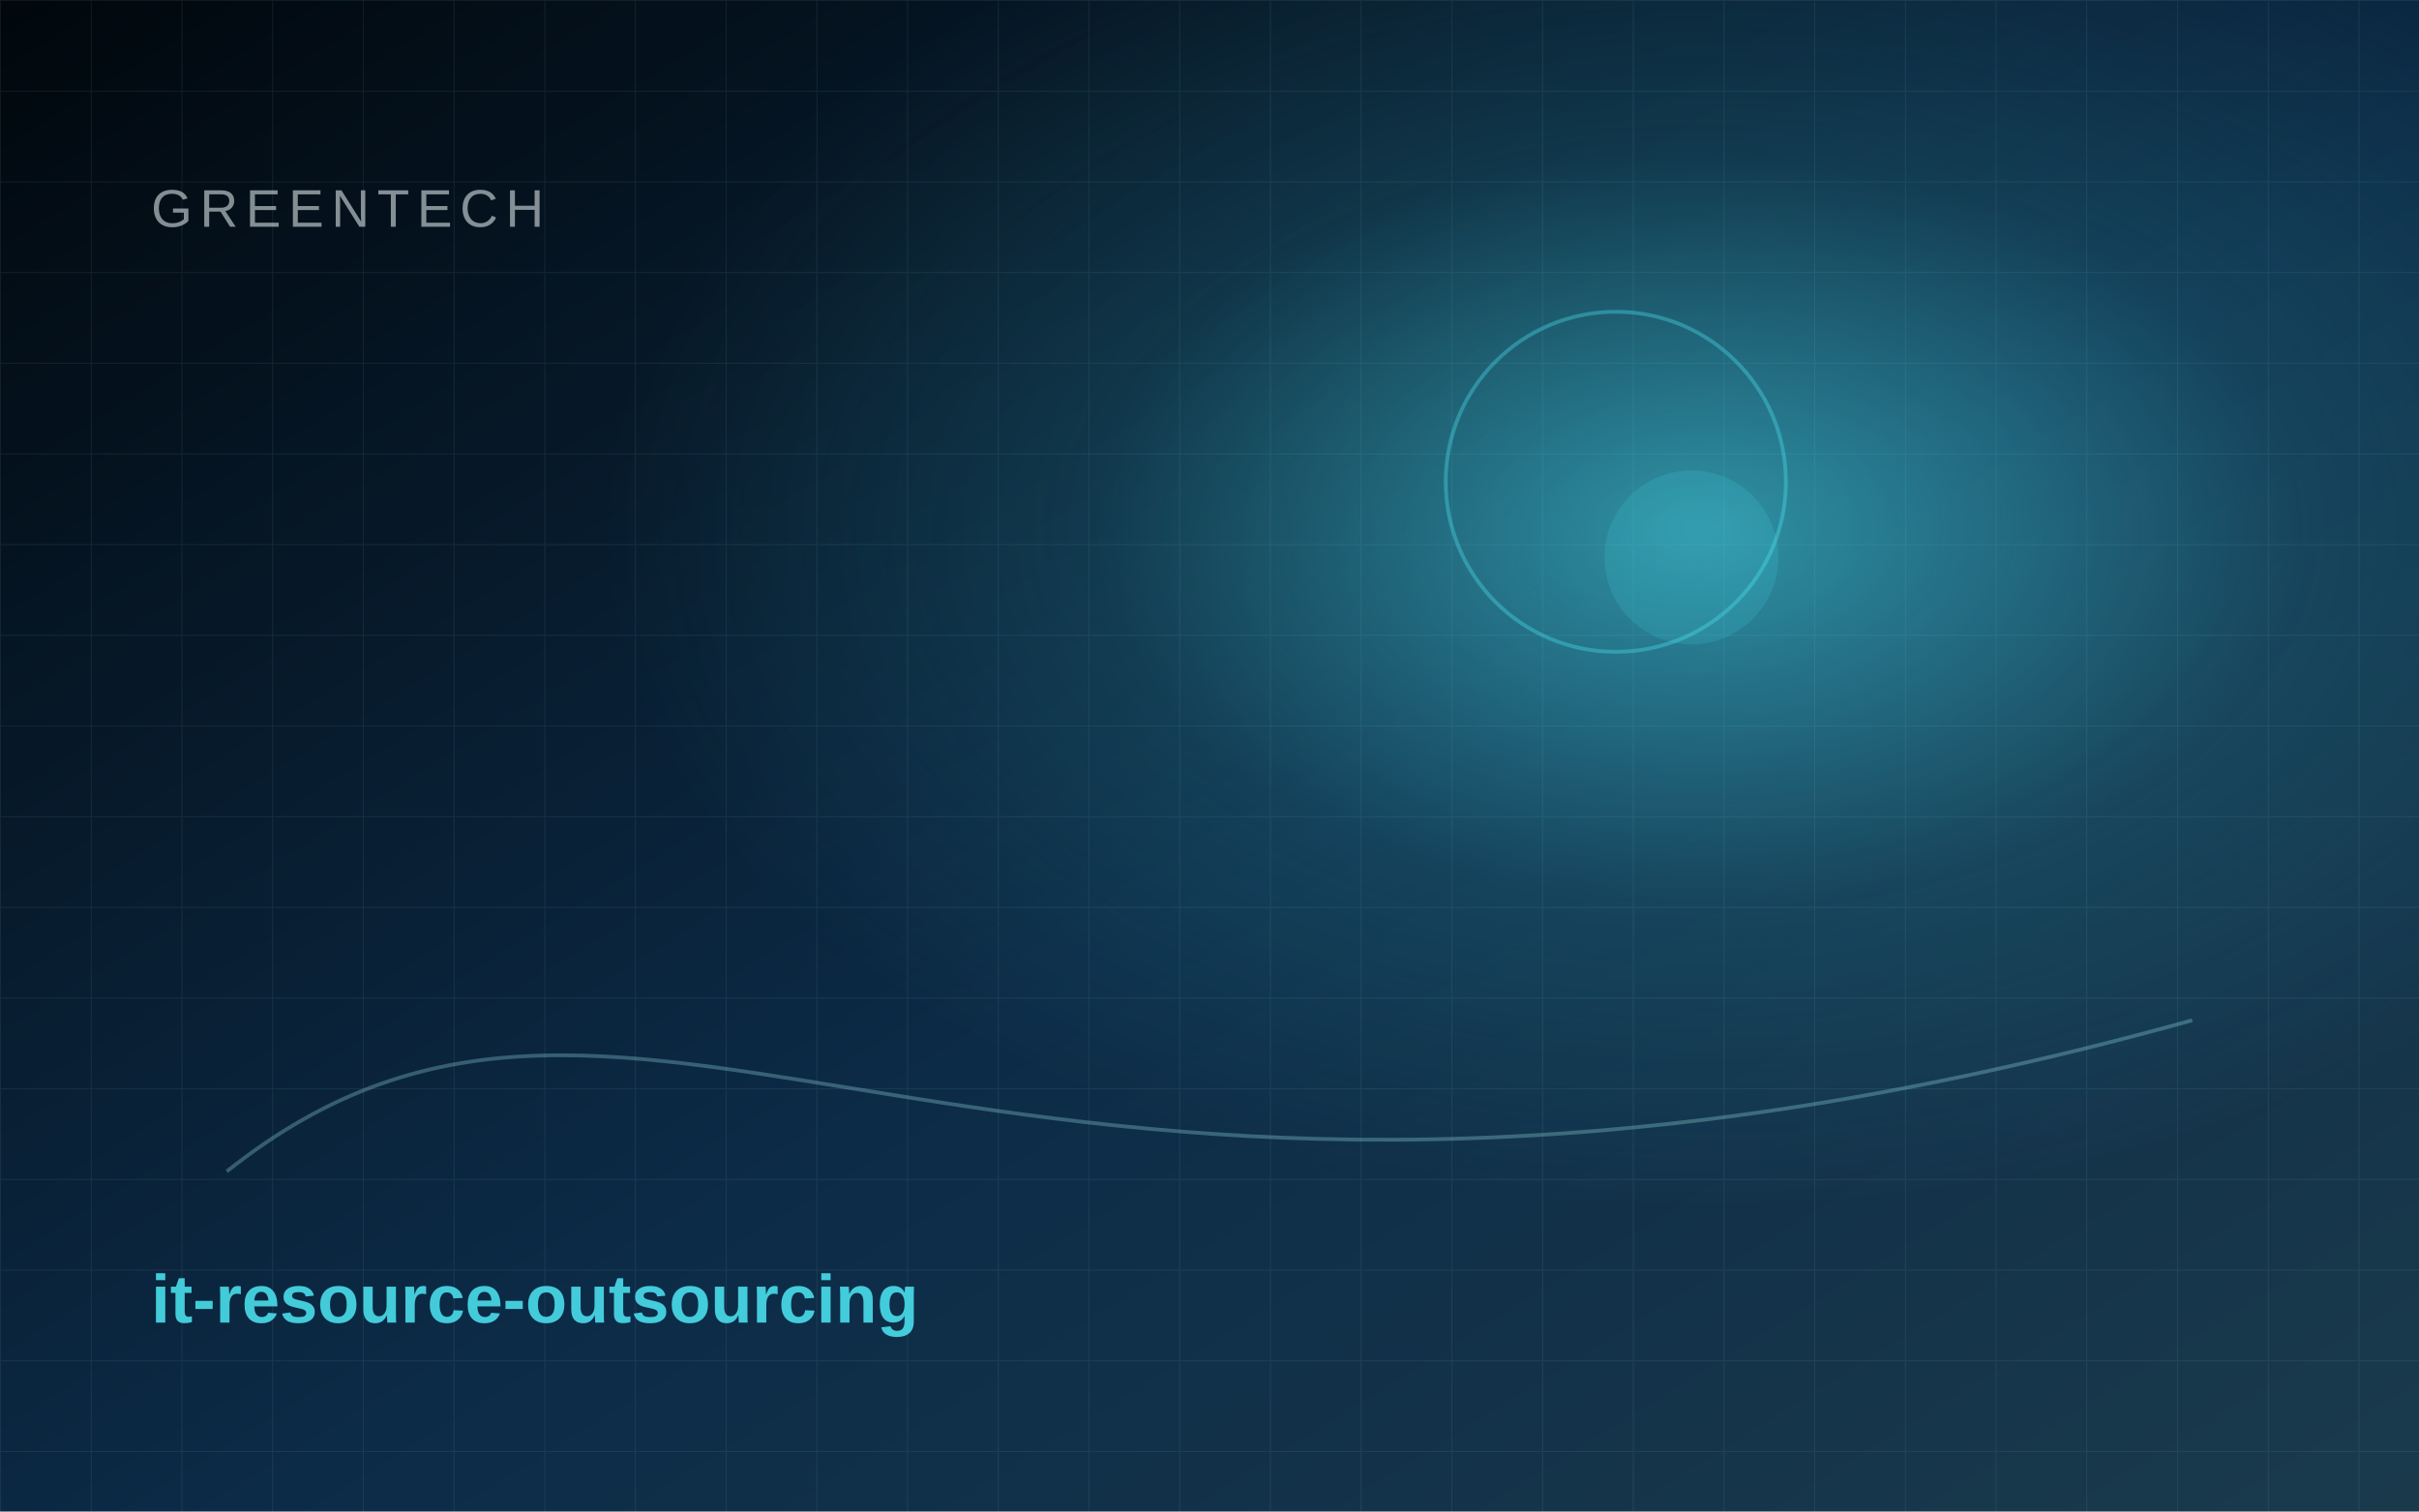
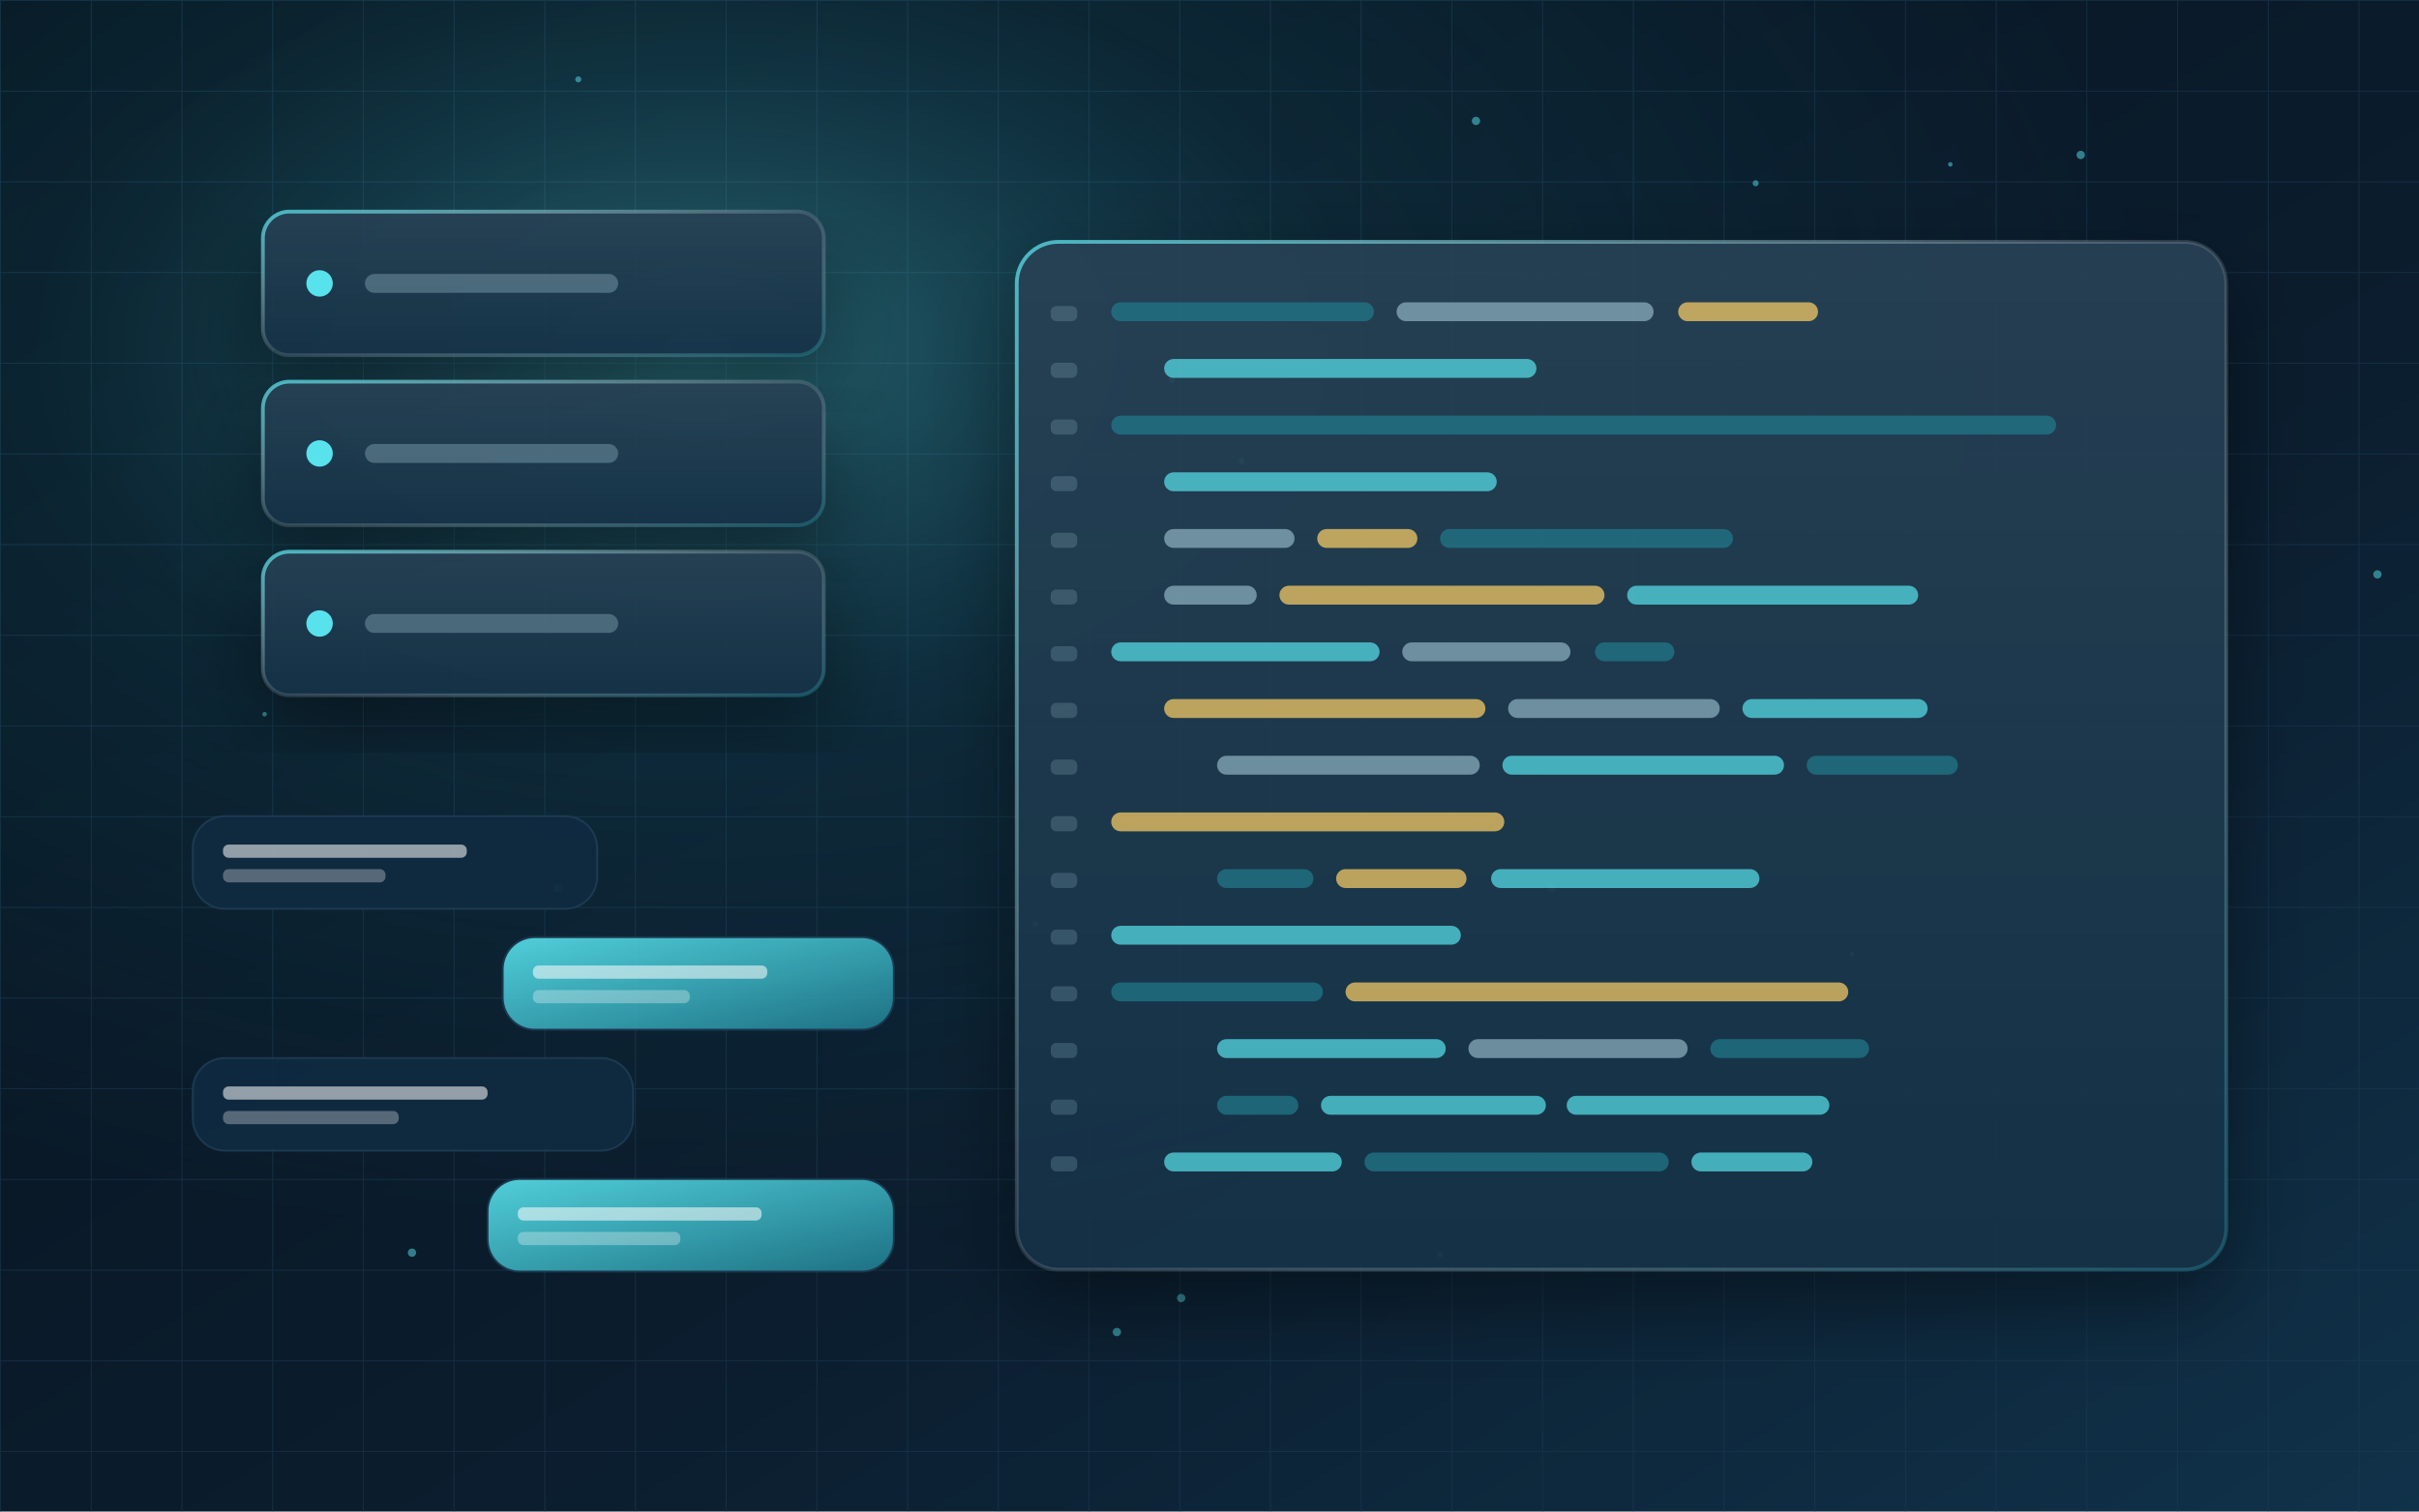
- <svg xmlns="http://www.w3.org/2000/svg" width="1280" height="800" viewBox="0 0 1280 800" role="img">
+ <svg xmlns="http://www.w3.org/2000/svg" viewBox="0 0 1280 800" width="1280" height="800" role="img" aria-label="IT Resource Outsourcing — service cover illustration">
  <defs>
-     <linearGradient id="bg" x1="0" y1="0" x2="1" y2="1">
-       <stop offset="0%" stop-color="#01070C" />
-       <stop offset="55%" stop-color="#0C2B47" />
-       <stop offset="100%" stop-color="#1A3A4C" />
+     <linearGradient id="g30311bg" x1="0" y1="0" x2="1" y2="1">
+       <stop offset="0" stop-color="#06111c" />
+       <stop offset=".6" stop-color="#0b1d2e" />
+       <stop offset="1" stop-color="#10324a" />
    </linearGradient>
-     <radialGradient id="glow" cx="70%" cy="35%" r="45%">
-       <stop offset="0%" stop-color="#4DE8F4" stop-opacity="0.55" />
-       <stop offset="55%" stop-color="#4DE8F4" stop-opacity="0.12" />
-       <stop offset="100%" stop-color="#4DE8F4" stop-opacity="0" />
+     <radialGradient id="g30311glow" cx="0.29" cy="0.23" r=".6">
+       <stop offset="0" stop-color="#58e2ec" stop-opacity=".38" />
+       <stop offset=".45" stop-color="#1f7a8c" stop-opacity=".16" />
+       <stop offset="1" stop-color="#1f7a8c" stop-opacity="0" />
    </radialGradient>
-     <pattern id="grid" width="48" height="48" patternUnits="userSpaceOnUse">
-       <path d="M48 0H0V48" fill="none" stroke="#A8F4F8" stroke-opacity="0.08" stroke-width="1" />
+     <linearGradient id="g30311acc" x1="0" y1="0" x2="1" y2="1">
+       <stop offset="0" stop-color="#58e2ec" />
+       <stop offset="1" stop-color="#1f7a8c" />
+     </linearGradient>
+     <linearGradient id="g30311glass" x1="0" y1="0" x2="0" y2="1">
+       <stop offset="0" stop-color="#ffffff" stop-opacity=".10" />
+       <stop offset="1" stop-color="#ffffff" stop-opacity=".03" />
+     </linearGradient>
+     <linearGradient id="g30311edge" x1="0" y1="0" x2="1" y2="1">
+       <stop offset="0" stop-color="#58e2ec" stop-opacity=".75" />
+       <stop offset=".5" stop-color="#ffffff" stop-opacity=".12" />
+       <stop offset="1" stop-color="#1f7a8c" stop-opacity=".5" />
+     </linearGradient>
+     <pattern id="g30311grid" width="48" height="48" patternUnits="userSpaceOnUse">
+       <path d="M48 0H0V48" fill="none" stroke="#1d3b52" stroke-width="1" opacity=".55" />
    </pattern>
+     <filter id="g30311soft" x="-30%" y="-30%" width="160%" height="160%">
+       <feGaussianBlur stdDeviation="18" />
+     </filter>
+     <filter id="g30311shadow" x="-20%" y="-20%" width="140%" height="160%">
+       <feDropShadow dx="0" dy="18" stdDeviation="22" flood-color="#000" flood-opacity=".45" />
+     </filter>
  </defs>
-   <rect width="1280" height="800" fill="url(#bg)" />
-   <rect width="1280" height="800" fill="url(#grid)" />
-   <rect width="1280" height="800" fill="url(#glow)" />
-   <circle cx="855" cy="255" r="90" fill="none" stroke="#4DE8F4" stroke-opacity="0.35" stroke-width="2" />
-   <circle cx="895" cy="295" r="46" fill="#4DE8F4" fill-opacity="0.14" />
-   <path d="M120 620 C340 445, 520 718, 1160 540" fill="none" stroke="#A8F4F8" stroke-opacity="0.28" stroke-width="2" />
-   <text x="80" y="120" fill="#EDF6F8" fill-opacity="0.55" font-family="Segoe UI, Arial, sans-serif" font-size="28" letter-spacing="4">GREENTECH</text>
-   <text x="80" y="700" fill="#4DE8F4" fill-opacity="0.85" font-family="Segoe UI, Arial, sans-serif" font-size="36" font-weight="600">it-resource-outsourcing</text>
+   <style>
+ @media (prefers-reduced-motion: no-preference){
+ .fl{animation:fl 7s ease-in-out infinite}.fl2{animation:fl 9s ease-in-out -3s infinite}
+ .pu{animation:pu 4s ease-in-out infinite}.da{stroke-dasharray:10 14;animation:da 6s linear infinite}
+ .sp{transform-box:fill-box;transform-origin:center;animation:sp 24s linear infinite}
+ @keyframes fl{0%,100%{transform:translateY(0)}50%{transform:translateY(-14px)}}
+ @keyframes pu{0%,100%{opacity:.35}50%{opacity:1}}
+ @keyframes da{to{stroke-dashoffset:-240}}
+ @keyframes sp{to{transform:rotate(360deg)}}}
+ </style>
+   <rect width="1280" height="800" fill="url(#g30311bg)" />
+   <rect width="1280" height="800" fill="url(#g30311grid)" />
+   <rect width="1280" height="800" fill="url(#g30311glow)" />
+   <circle cx="140" cy="378" r="1.2" fill="#58e2ec" opacity=".5" />
+   <circle cx="295" cy="470" r="2.2" fill="#58e2ec" opacity=".5" />
+   <circle cx="1258" cy="304" r="2.2" fill="#58e2ec" opacity=".5" class="pu" />
+   <circle cx="625" cy="687" r="2.2" fill="#58e2ec" opacity=".5" class="pu" />
+   <circle cx="306" cy="42" r="1.6" fill="#58e2ec" opacity=".5" class="pu" />
+   <circle cx="591" cy="705" r="2.2" fill="#58e2ec" opacity=".5" />
+   <circle cx="821" cy="470" r="2.2" fill="#58e2ec" opacity=".5" />
+   <circle cx="762" cy="664" r="1.6" fill="#58e2ec" opacity=".5" />
+   <circle cx="980" cy="505" r="1.2" fill="#58e2ec" opacity=".5" />
+   <circle cx="1101" cy="82" r="2.2" fill="#58e2ec" opacity=".5" />
+   <circle cx="1032" cy="87" r="1.2" fill="#58e2ec" opacity=".5" class="pu" />
+   <circle cx="657" cy="244" r="1.6" fill="#58e2ec" opacity=".5" />
+   <circle cx="620" cy="201" r="1.6" fill="#58e2ec" opacity=".5" />
+   <circle cx="929" cy="97" r="1.6" fill="#58e2ec" opacity=".5" class="pu" />
+   <circle cx="781" cy="64" r="2.2" fill="#58e2ec" opacity=".5" />
+   <circle cx="548" cy="489" r="1.6" fill="#58e2ec" opacity=".5" />
+   <circle cx="218" cy="663" r="2.2" fill="#58e2ec" opacity=".5" />
+   <g class="fl">
+     <rect x="538" y="128" width="640" height="544" rx="22" fill="#0f2a40" opacity=".92" filter="url(#g30311shadow)" />
+     <rect x="538" y="128" width="640" height="544" rx="22" fill="url(#g30311glass)" stroke="url(#g30311edge)" stroke-width="2" />
+   </g>
+   <g class="fl">
+     <rect x="556" y="162" width="14" height="8" rx="3" fill="#8fb3c2" opacity=".25" />
+     <rect x="588" y="160" width="139" height="10" rx="5" fill="#1f7a8c" opacity=".7" />
+     <rect x="739" y="160" width="136" height="10" rx="5" fill="#8fb3c2" opacity=".7" />
+     <rect x="888" y="160" width="74" height="10" rx="5" fill="#ffd166" opacity=".7" />
+     <rect x="556" y="192" width="14" height="8" rx="3" fill="#8fb3c2" opacity=".25" />
+     <rect x="616" y="190" width="197" height="10" rx="5" fill="#58e2ec" opacity=".7" />
+     <rect x="556" y="222" width="14" height="8" rx="3" fill="#8fb3c2" opacity=".25" />
+     <rect x="588" y="220" width="500" height="10" rx="5" fill="#1f7a8c" opacity=".7" />
+     <rect x="556" y="252" width="14" height="8" rx="3" fill="#8fb3c2" opacity=".25" />
+     <rect x="616" y="250" width="176" height="10" rx="5" fill="#58e2ec" opacity=".7" />
+     <rect x="556" y="282" width="14" height="8" rx="3" fill="#8fb3c2" opacity=".25" />
+     <rect x="616" y="280" width="69" height="10" rx="5" fill="#8fb3c2" opacity=".7" />
+     <rect x="697" y="280" width="53" height="10" rx="5" fill="#ffd166" opacity=".7" />
+     <rect x="762" y="280" width="155" height="10" rx="5" fill="#1f7a8c" opacity=".7" />
+     <rect x="556" y="312" width="14" height="8" rx="3" fill="#8fb3c2" opacity=".25" />
+     <rect x="616" y="310" width="49" height="10" rx="5" fill="#8fb3c2" opacity=".7" />
+     <rect x="677" y="310" width="172" height="10" rx="5" fill="#ffd166" opacity=".7" />
+     <rect x="861" y="310" width="154" height="10" rx="5" fill="#58e2ec" opacity=".7" />
+     <rect x="556" y="342" width="14" height="8" rx="3" fill="#8fb3c2" opacity=".25" />
+     <rect x="588" y="340" width="142" height="10" rx="5" fill="#58e2ec" opacity=".7" />
+     <rect x="742" y="340" width="89" height="10" rx="5" fill="#8fb3c2" opacity=".7" />
+     <rect x="844" y="340" width="42" height="10" rx="5" fill="#1f7a8c" opacity=".7" />
+     <rect x="556" y="372" width="14" height="8" rx="3" fill="#8fb3c2" opacity=".25" />
+     <rect x="616" y="370" width="170" height="10" rx="5" fill="#ffd166" opacity=".7" />
+     <rect x="798" y="370" width="112" height="10" rx="5" fill="#8fb3c2" opacity=".7" />
+     <rect x="922" y="370" width="98" height="10" rx="5" fill="#58e2ec" opacity=".7" />
+     <rect x="556" y="402" width="14" height="8" rx="3" fill="#8fb3c2" opacity=".25" />
+     <rect x="644" y="400" width="139" height="10" rx="5" fill="#8fb3c2" opacity=".7" />
+     <rect x="795" y="400" width="149" height="10" rx="5" fill="#58e2ec" opacity=".7" />
+     <rect x="956" y="400" width="80" height="10" rx="5" fill="#1f7a8c" opacity=".7" />
+     <rect x="556" y="432" width="14" height="8" rx="3" fill="#8fb3c2" opacity=".25" />
+     <rect x="588" y="430" width="208" height="10" rx="5" fill="#ffd166" opacity=".7" />
+     <rect x="556" y="462" width="14" height="8" rx="3" fill="#8fb3c2" opacity=".25" />
+     <rect x="644" y="460" width="51" height="10" rx="5" fill="#1f7a8c" opacity=".7" />
+     <rect x="707" y="460" width="69" height="10" rx="5" fill="#ffd166" opacity=".7" />
+     <rect x="789" y="460" width="142" height="10" rx="5" fill="#58e2ec" opacity=".7" />
+     <rect x="556" y="492" width="14" height="8" rx="3" fill="#8fb3c2" opacity=".25" />
+     <rect x="588" y="490" width="185" height="10" rx="5" fill="#58e2ec" opacity=".7" />
+     <rect x="556" y="522" width="14" height="8" rx="3" fill="#8fb3c2" opacity=".25" />
+     <rect x="588" y="520" width="112" height="10" rx="5" fill="#1f7a8c" opacity=".7" />
+     <rect x="712" y="520" width="266" height="10" rx="5" fill="#ffd166" opacity=".7" />
+     <rect x="556" y="552" width="14" height="8" rx="3" fill="#8fb3c2" opacity=".25" />
+     <rect x="644" y="550" width="121" height="10" rx="5" fill="#58e2ec" opacity=".7" />
+     <rect x="777" y="550" width="116" height="10" rx="5" fill="#8fb3c2" opacity=".7" />
+     <rect x="905" y="550" width="84" height="10" rx="5" fill="#1f7a8c" opacity=".7" />
+     <rect x="556" y="582" width="14" height="8" rx="3" fill="#8fb3c2" opacity=".25" />
+     <rect x="644" y="580" width="43" height="10" rx="5" fill="#1f7a8c" opacity=".7" />
+     <rect x="699" y="580" width="119" height="10" rx="5" fill="#58e2ec" opacity=".7" />
+     <rect x="829" y="580" width="139" height="10" rx="5" fill="#58e2ec" opacity=".7" />
+     <rect x="556" y="612" width="14" height="8" rx="3" fill="#8fb3c2" opacity=".25" />
+     <rect x="616" y="610" width="94" height="10" rx="5" fill="#58e2ec" opacity=".7" />
+     <rect x="722" y="610" width="161" height="10" rx="5" fill="#1f7a8c" opacity=".7" />
+     <rect x="895" y="610" width="64" height="10" rx="5" fill="#58e2ec" opacity=".7" />
+   </g>
+   <g class="fl2">
+     <g>
+       <rect x="139.1" y="112.0" width="296.8" height="76.0" rx="14" fill="#0f2a40" opacity=".92" filter="url(#g30311shadow)" />
+       <rect x="139.1" y="112.0" width="296.8" height="76.0" rx="14" fill="url(#g30311glass)" stroke="url(#g30311edge)" stroke-width="2" />
+     </g>
+     <circle cx="169.1" cy="150" r="7" fill="#58e2ec" class="pu" />
+     <rect x="193.1" y="145" width="134" height="10" rx="5" fill="#8fb3c2" opacity=".4" />
+     <g>
+       <rect x="139.1" y="202.0" width="296.8" height="76.0" rx="14" fill="#0f2a40" opacity=".92" filter="url(#g30311shadow)" />
+       <rect x="139.1" y="202.0" width="296.8" height="76.0" rx="14" fill="url(#g30311glass)" stroke="url(#g30311edge)" stroke-width="2" />
+     </g>
+     <circle cx="169.1" cy="240" r="7" fill="#58e2ec" class="pu" />
+     <rect x="193.1" y="235" width="134" height="10" rx="5" fill="#8fb3c2" opacity=".4" />
+     <g>
+       <rect x="139.1" y="292.0" width="296.8" height="76.0" rx="14" fill="#0f2a40" opacity=".92" filter="url(#g30311shadow)" />
+       <rect x="139.1" y="292.0" width="296.8" height="76.0" rx="14" fill="url(#g30311glass)" stroke="url(#g30311edge)" stroke-width="2" />
+     </g>
+     <circle cx="169.1" cy="330" r="7" fill="#58e2ec" class="pu" />
+     <rect x="193.1" y="325" width="134" height="10" rx="5" fill="#8fb3c2" opacity=".4" />
+   </g>
+   <g class="fl2">
+     <rect x="102" y="432" width="214" height="49" rx="17" fill="#0f2a40" opacity="0.95" stroke="#1d3b52" />
+     <rect x="118" y="447" width="129" height="7" rx="3" fill="#fff" opacity=".55" />
+     <rect x="118" y="460" width="86" height="7" rx="3" fill="#fff" opacity=".3" />
+     <rect x="266" y="496" width="207" height="49" rx="17" fill="url(#g30311acc)" opacity="0.9" stroke="#1d3b52" />
+     <rect x="282" y="511" width="124" height="7" rx="3" fill="#fff" opacity=".55" />
+     <rect x="282" y="524" width="83" height="7" rx="3" fill="#fff" opacity=".3" />
+     <rect x="102" y="560" width="233" height="49" rx="17" fill="#0f2a40" opacity="0.95" stroke="#1d3b52" />
+     <rect x="118" y="575" width="140" height="7" rx="3" fill="#fff" opacity=".55" />
+     <rect x="118" y="588" width="93" height="7" rx="3" fill="#fff" opacity=".3" />
+     <rect x="258" y="624" width="215" height="49" rx="17" fill="url(#g30311acc)" opacity="0.9" stroke="#1d3b52" />
+     <rect x="274" y="639" width="129" height="7" rx="3" fill="#fff" opacity=".55" />
+     <rect x="274" y="652" width="86" height="7" rx="3" fill="#fff" opacity=".3" />
+   </g>
</svg>
